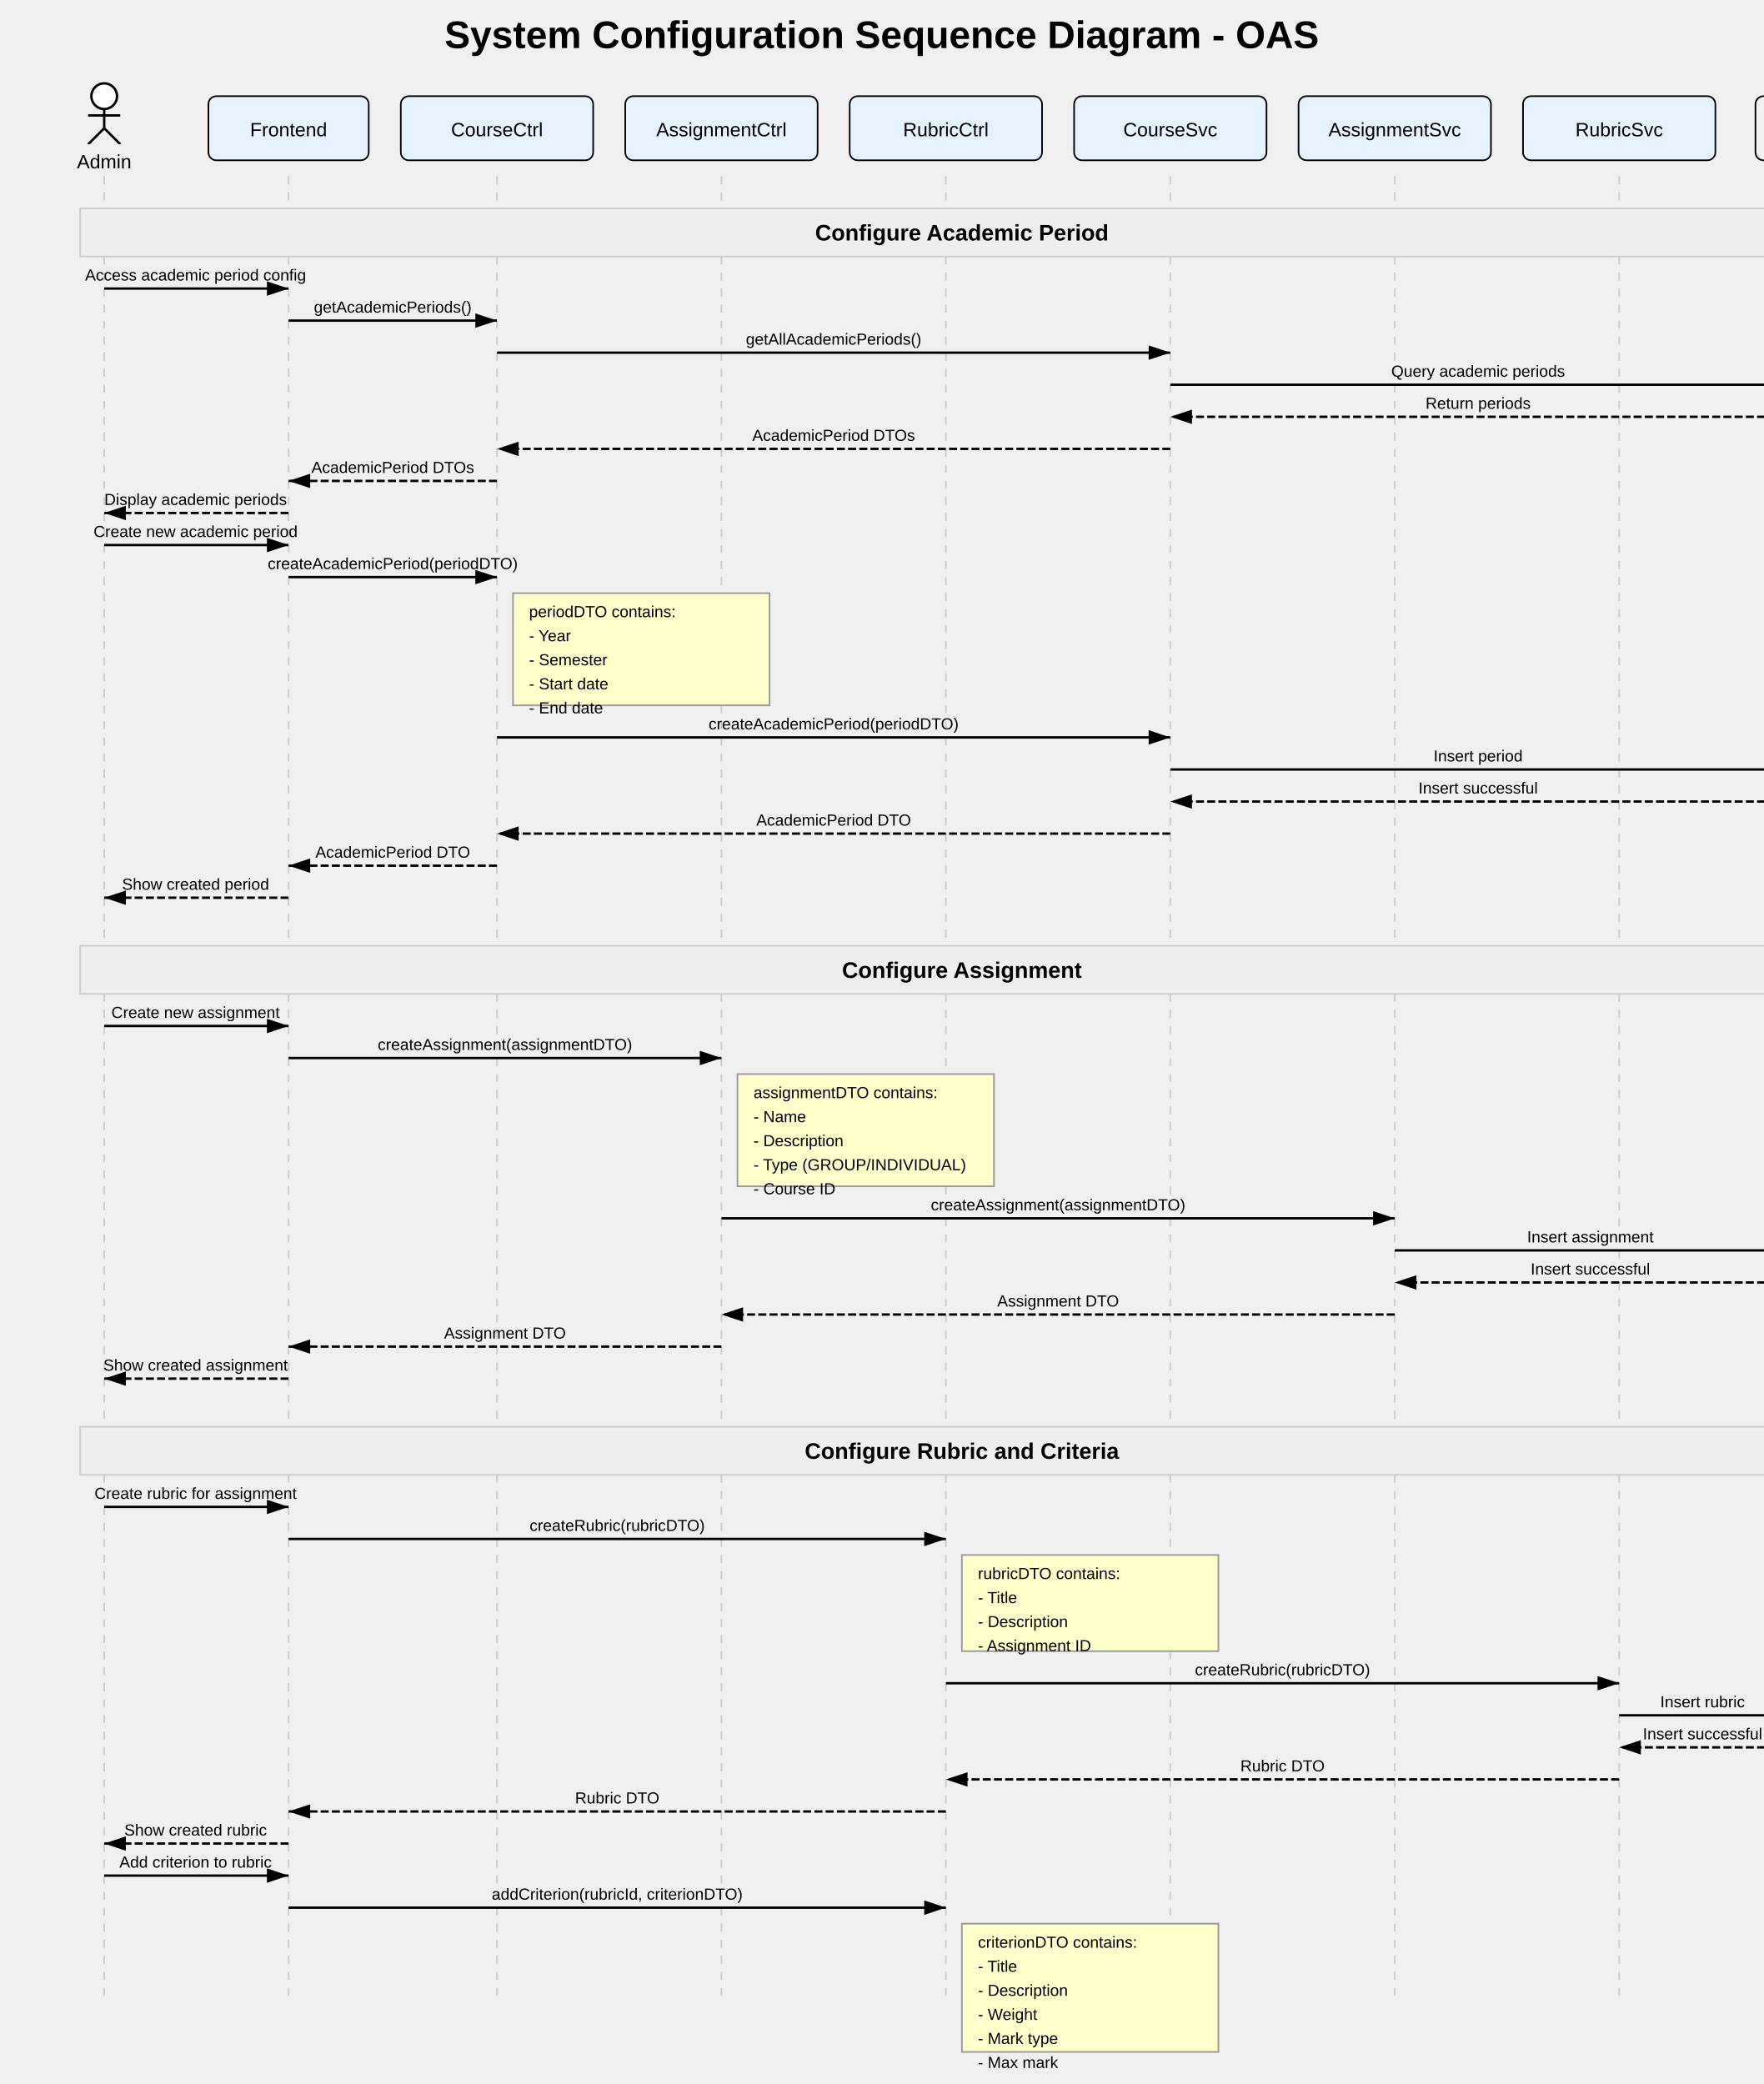
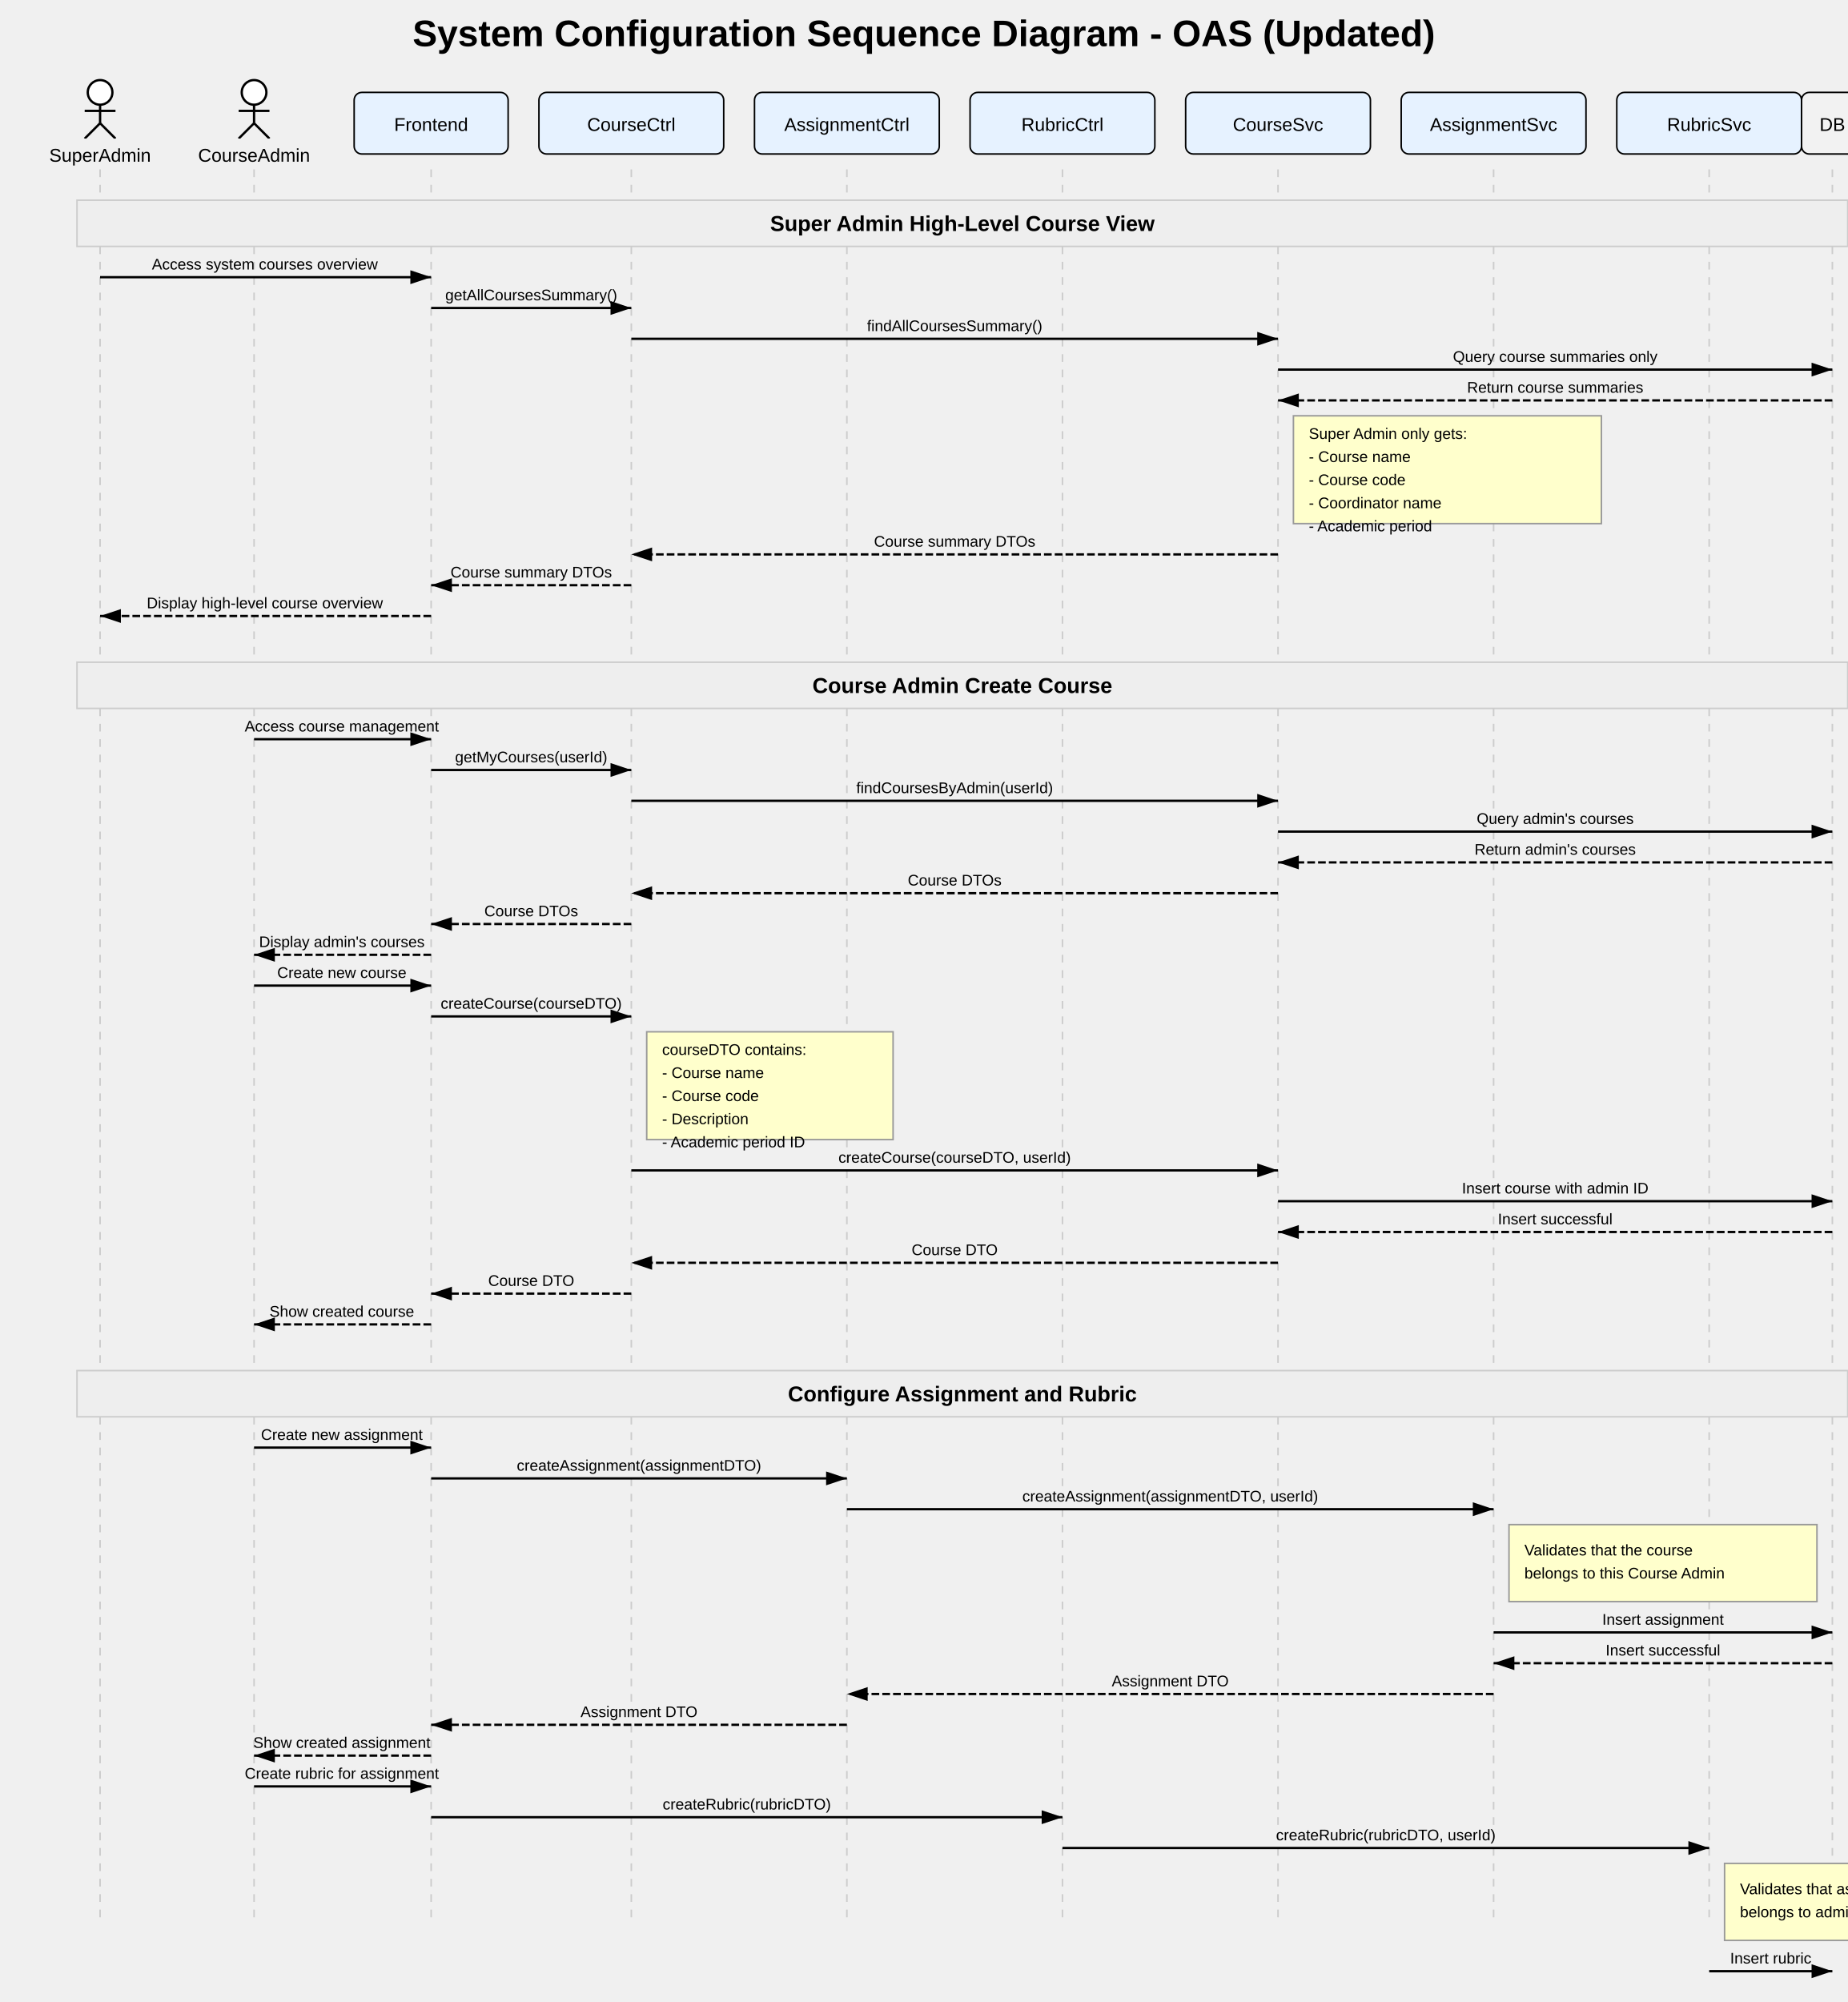
- <svg xmlns="http://www.w3.org/2000/svg" xmlns:xlink="http://www.w3.org/1999/xlink" viewBox="0 0 1100 1300">
-   <text x="550" y="30" font-family="Arial" font-size="24" text-anchor="middle" font-weight="bold">System Configuration Sequence Diagram - OAS</text>
+ <svg xmlns="http://www.w3.org/2000/svg" xmlns:xlink="http://www.w3.org/1999/xlink" viewBox="0 0 1200 1300">
+   <text x="600" y="30" font-family="Arial" font-size="24" text-anchor="middle" font-weight="bold">System Configuration Sequence Diagram - OAS (Updated)</text>
  <defs>
    <symbol id="actor" viewBox="0 0 30 40">
      <circle cx="15" cy="10" r="8" fill="white" stroke="black" stroke-width="1.5" />
      <line x1="15" y1="18" x2="15" y2="30" stroke="black" stroke-width="1.5" />
      <line x1="5" y1="22" x2="25" y2="22" stroke="black" stroke-width="1.5" />
      <line x1="15" y1="30" x2="5" y2="40" stroke="black" stroke-width="1.5" />
      <line x1="15" y1="30" x2="25" y2="40" stroke="black" stroke-width="1.5" />
    </symbol>
    <marker id="arrow" markerWidth="10" markerHeight="10" refX="9" refY="3" orient="auto" markerUnits="strokeWidth">
      <path d="M0,0 L0,6 L9,3 z" fill="#000" />
    </marker>
  </defs>
  <use x="50" y="50" width="30" height="40" xlink:href="#actor" />
-   <text x="65" y="105" font-family="Arial" font-size="12" text-anchor="middle">Admin</text>
-   <rect x="130" y="60" width="100" height="40" fill="#E6F2FF" stroke="#000000" rx="5" ry="5" />
-   <text x="180" y="85" font-family="Arial" font-size="12" text-anchor="middle">Frontend</text>
-   <rect x="250" y="60" width="120" height="40" fill="#E6F2FF" stroke="#000000" rx="5" ry="5" />
-   <text x="310" y="85" font-family="Arial" font-size="12" text-anchor="middle">CourseCtrl</text>
-   <rect x="390" y="60" width="120" height="40" fill="#E6F2FF" stroke="#000000" rx="5" ry="5" />
-   <text x="450" y="85" font-family="Arial" font-size="12" text-anchor="middle">AssignmentCtrl</text>
-   <rect x="530" y="60" width="120" height="40" fill="#E6F2FF" stroke="#000000" rx="5" ry="5" />
-   <text x="590" y="85" font-family="Arial" font-size="12" text-anchor="middle">RubricCtrl</text>
-   <rect x="670" y="60" width="120" height="40" fill="#E6F2FF" stroke="#000000" rx="5" ry="5" />
-   <text x="730" y="85" font-family="Arial" font-size="12" text-anchor="middle">CourseSvc</text>
-   <rect x="810" y="60" width="120" height="40" fill="#E6F2FF" stroke="#000000" rx="5" ry="5" />
-   <text x="870" y="85" font-family="Arial" font-size="12" text-anchor="middle">AssignmentSvc</text>
-   <rect x="950" y="60" width="120" height="40" fill="#E6F2FF" stroke="#000000" rx="5" ry="5" />
-   <text x="1010" y="85" font-family="Arial" font-size="12" text-anchor="middle">RubricSvc</text>
-   <rect x="1095" y="60" width="40" height="40" fill="#F2F2F2" stroke="#000000" rx="5" ry="5" />
-   <text x="1115" y="85" font-family="Arial" font-size="12" text-anchor="middle">DB</text>
+   <text x="65" y="105" font-family="Arial" font-size="12" text-anchor="middle">SuperAdmin</text>
+   <use x="150" y="50" width="30" height="40" xlink:href="#actor" />
+   <text x="165" y="105" font-family="Arial" font-size="12" text-anchor="middle">CourseAdmin</text>
+   <rect x="230" y="60" width="100" height="40" fill="#E6F2FF" stroke="#000000" rx="5" ry="5" />
+   <text x="280" y="85" font-family="Arial" font-size="12" text-anchor="middle">Frontend</text>
+   <rect x="350" y="60" width="120" height="40" fill="#E6F2FF" stroke="#000000" rx="5" ry="5" />
+   <text x="410" y="85" font-family="Arial" font-size="12" text-anchor="middle">CourseCtrl</text>
+   <rect x="490" y="60" width="120" height="40" fill="#E6F2FF" stroke="#000000" rx="5" ry="5" />
+   <text x="550" y="85" font-family="Arial" font-size="12" text-anchor="middle">AssignmentCtrl</text>
+   <rect x="630" y="60" width="120" height="40" fill="#E6F2FF" stroke="#000000" rx="5" ry="5" />
+   <text x="690" y="85" font-family="Arial" font-size="12" text-anchor="middle">RubricCtrl</text>
+   <rect x="770" y="60" width="120" height="40" fill="#E6F2FF" stroke="#000000" rx="5" ry="5" />
+   <text x="830" y="85" font-family="Arial" font-size="12" text-anchor="middle">CourseSvc</text>
+   <rect x="910" y="60" width="120" height="40" fill="#E6F2FF" stroke="#000000" rx="5" ry="5" />
+   <text x="970" y="85" font-family="Arial" font-size="12" text-anchor="middle">AssignmentSvc</text>
+   <rect x="1050" y="60" width="120" height="40" fill="#E6F2FF" stroke="#000000" rx="5" ry="5" />
+   <text x="1110" y="85" font-family="Arial" font-size="12" text-anchor="middle">RubricSvc</text>
+   <rect x="1170" y="60" width="40" height="40" fill="#F2F2F2" stroke="#000000" rx="5" ry="5" />
+   <text x="1190" y="85" font-family="Arial" font-size="12" text-anchor="middle">DB</text>
  <line x1="65" y1="110" x2="65" y2="1250" stroke="#CCCCCC" stroke-width="1" stroke-dasharray="5,5" />
-   <line x1="180" y1="110" x2="180" y2="1250" stroke="#CCCCCC" stroke-width="1" stroke-dasharray="5,5" />
-   <line x1="310" y1="110" x2="310" y2="1250" stroke="#CCCCCC" stroke-width="1" stroke-dasharray="5,5" />
-   <line x1="450" y1="110" x2="450" y2="1250" stroke="#CCCCCC" stroke-width="1" stroke-dasharray="5,5" />
-   <line x1="590" y1="110" x2="590" y2="1250" stroke="#CCCCCC" stroke-width="1" stroke-dasharray="5,5" />
-   <line x1="730" y1="110" x2="730" y2="1250" stroke="#CCCCCC" stroke-width="1" stroke-dasharray="5,5" />
-   <line x1="870" y1="110" x2="870" y2="1250" stroke="#CCCCCC" stroke-width="1" stroke-dasharray="5,5" />
-   <line x1="1010" y1="110" x2="1010" y2="1250" stroke="#CCCCCC" stroke-width="1" stroke-dasharray="5,5" />
-   <line x1="1115" y1="110" x2="1115" y2="1250" stroke="#CCCCCC" stroke-width="1" stroke-dasharray="5,5" />
-   <rect x="50" y="130" width="1100" height="30" fill="#EEEEEE" stroke="#CCCCCC" />
-   <text x="600" y="150" font-family="Arial" font-size="14" text-anchor="middle" font-weight="bold">Configure Academic Period</text>
-   <line x1="65" y1="180" x2="180" y2="180" stroke="#000000" stroke-width="1.5" marker-end="url(#arrow)" />
-   <text x="122" y="175" font-family="Arial" font-size="10" text-anchor="middle">Access academic period config</text>
-   <line x1="180" y1="200" x2="310" y2="200" stroke="#000000" stroke-width="1.5" marker-end="url(#arrow)" />
-   <text x="245" y="195" font-family="Arial" font-size="10" text-anchor="middle">getAcademicPeriods()</text>
-   <line x1="310" y1="220" x2="730" y2="220" stroke="#000000" stroke-width="1.5" marker-end="url(#arrow)" />
-   <text x="520" y="215" font-family="Arial" font-size="10" text-anchor="middle">getAllAcademicPeriods()</text>
-   <line x1="730" y1="240" x2="1115" y2="240" stroke="#000000" stroke-width="1.5" marker-end="url(#arrow)" />
-   <text x="922" y="235" font-family="Arial" font-size="10" text-anchor="middle">Query academic periods</text>
-   <line x1="1115" y1="260" x2="730" y2="260" stroke="#000000" stroke-width="1.5" stroke-dasharray="5,2" marker-end="url(#arrow)" />
-   <text x="922" y="255" font-family="Arial" font-size="10" text-anchor="middle">Return periods</text>
-   <line x1="730" y1="280" x2="310" y2="280" stroke="#000000" stroke-width="1.5" stroke-dasharray="5,2" marker-end="url(#arrow)" />
-   <text x="520" y="275" font-family="Arial" font-size="10" text-anchor="middle">AcademicPeriod DTOs</text>
-   <line x1="310" y1="300" x2="180" y2="300" stroke="#000000" stroke-width="1.5" stroke-dasharray="5,2" marker-end="url(#arrow)" />
-   <text x="245" y="295" font-family="Arial" font-size="10" text-anchor="middle">AcademicPeriod DTOs</text>
-   <line x1="180" y1="320" x2="65" y2="320" stroke="#000000" stroke-width="1.5" stroke-dasharray="5,2" marker-end="url(#arrow)" />
-   <text x="122" y="315" font-family="Arial" font-size="10" text-anchor="middle">Display academic periods</text>
-   <line x1="65" y1="340" x2="180" y2="340" stroke="#000000" stroke-width="1.5" marker-end="url(#arrow)" />
-   <text x="122" y="335" font-family="Arial" font-size="10" text-anchor="middle">Create new academic period</text>
-   <line x1="180" y1="360" x2="310" y2="360" stroke="#000000" stroke-width="1.5" marker-end="url(#arrow)" />
-   <text x="245" y="355" font-family="Arial" font-size="10" text-anchor="middle">createAcademicPeriod(periodDTO)</text>
-   <rect x="320" y="370" width="160" height="70" fill="#FFFFCC" stroke="#999999" />
-   <text x="330" y="385" font-family="Arial" font-size="10">periodDTO contains:</text>
-   <text x="330" y="400" font-family="Arial" font-size="10">- Year</text>
-   <text x="330" y="415" font-family="Arial" font-size="10">- Semester</text>
-   <text x="330" y="430" font-family="Arial" font-size="10">- Start date</text>
-   <text x="330" y="445" font-family="Arial" font-size="10">- End date</text>
-   <line x1="310" y1="460" x2="730" y2="460" stroke="#000000" stroke-width="1.5" marker-end="url(#arrow)" />
-   <text x="520" y="455" font-family="Arial" font-size="10" text-anchor="middle">createAcademicPeriod(periodDTO)</text>
-   <line x1="730" y1="480" x2="1115" y2="480" stroke="#000000" stroke-width="1.5" marker-end="url(#arrow)" />
-   <text x="922" y="475" font-family="Arial" font-size="10" text-anchor="middle">Insert period</text>
-   <line x1="1115" y1="500" x2="730" y2="500" stroke="#000000" stroke-width="1.5" stroke-dasharray="5,2" marker-end="url(#arrow)" />
-   <text x="922" y="495" font-family="Arial" font-size="10" text-anchor="middle">Insert successful</text>
-   <line x1="730" y1="520" x2="310" y2="520" stroke="#000000" stroke-width="1.5" stroke-dasharray="5,2" marker-end="url(#arrow)" />
-   <text x="520" y="515" font-family="Arial" font-size="10" text-anchor="middle">AcademicPeriod DTO</text>
-   <line x1="310" y1="540" x2="180" y2="540" stroke="#000000" stroke-width="1.5" stroke-dasharray="5,2" marker-end="url(#arrow)" />
-   <text x="245" y="535" font-family="Arial" font-size="10" text-anchor="middle">AcademicPeriod DTO</text>
-   <line x1="180" y1="560" x2="65" y2="560" stroke="#000000" stroke-width="1.5" stroke-dasharray="5,2" marker-end="url(#arrow)" />
-   <text x="122" y="555" font-family="Arial" font-size="10" text-anchor="middle">Show created period</text>
-   <rect x="50" y="590" width="1100" height="30" fill="#EEEEEE" stroke="#CCCCCC" />
-   <text x="600" y="610" font-family="Arial" font-size="14" text-anchor="middle" font-weight="bold">Configure Assignment</text>
-   <line x1="65" y1="640" x2="180" y2="640" stroke="#000000" stroke-width="1.5" marker-end="url(#arrow)" />
-   <text x="122" y="635" font-family="Arial" font-size="10" text-anchor="middle">Create new assignment</text>
-   <line x1="180" y1="660" x2="450" y2="660" stroke="#000000" stroke-width="1.5" marker-end="url(#arrow)" />
-   <text x="315" y="655" font-family="Arial" font-size="10" text-anchor="middle">createAssignment(assignmentDTO)</text>
-   <rect x="460" y="670" width="160" height="70" fill="#FFFFCC" stroke="#999999" />
-   <text x="470" y="685" font-family="Arial" font-size="10">assignmentDTO contains:</text>
-   <text x="470" y="700" font-family="Arial" font-size="10">- Name</text>
-   <text x="470" y="715" font-family="Arial" font-size="10">- Description</text>
-   <text x="470" y="730" font-family="Arial" font-size="10">- Type (GROUP/INDIVIDUAL)</text>
-   <text x="470" y="745" font-family="Arial" font-size="10">- Course ID</text>
-   <line x1="450" y1="760" x2="870" y2="760" stroke="#000000" stroke-width="1.5" marker-end="url(#arrow)" />
-   <text x="660" y="755" font-family="Arial" font-size="10" text-anchor="middle">createAssignment(assignmentDTO)</text>
-   <line x1="870" y1="780" x2="1115" y2="780" stroke="#000000" stroke-width="1.5" marker-end="url(#arrow)" />
-   <text x="992" y="775" font-family="Arial" font-size="10" text-anchor="middle">Insert assignment</text>
-   <line x1="1115" y1="800" x2="870" y2="800" stroke="#000000" stroke-width="1.5" stroke-dasharray="5,2" marker-end="url(#arrow)" />
-   <text x="992" y="795" font-family="Arial" font-size="10" text-anchor="middle">Insert successful</text>
-   <line x1="870" y1="820" x2="450" y2="820" stroke="#000000" stroke-width="1.5" stroke-dasharray="5,2" marker-end="url(#arrow)" />
-   <text x="660" y="815" font-family="Arial" font-size="10" text-anchor="middle">Assignment DTO</text>
-   <line x1="450" y1="840" x2="180" y2="840" stroke="#000000" stroke-width="1.5" stroke-dasharray="5,2" marker-end="url(#arrow)" />
-   <text x="315" y="835" font-family="Arial" font-size="10" text-anchor="middle">Assignment DTO</text>
-   <line x1="180" y1="860" x2="65" y2="860" stroke="#000000" stroke-width="1.5" stroke-dasharray="5,2" marker-end="url(#arrow)" />
-   <text x="122" y="855" font-family="Arial" font-size="10" text-anchor="middle">Show created assignment</text>
-   <rect x="50" y="890" width="1100" height="30" fill="#EEEEEE" stroke="#CCCCCC" />
-   <text x="600" y="910" font-family="Arial" font-size="14" text-anchor="middle" font-weight="bold">Configure Rubric and Criteria</text>
-   <line x1="65" y1="940" x2="180" y2="940" stroke="#000000" stroke-width="1.5" marker-end="url(#arrow)" />
-   <text x="122" y="935" font-family="Arial" font-size="10" text-anchor="middle">Create rubric for assignment</text>
-   <line x1="180" y1="960" x2="590" y2="960" stroke="#000000" stroke-width="1.5" marker-end="url(#arrow)" />
-   <text x="385" y="955" font-family="Arial" font-size="10" text-anchor="middle">createRubric(rubricDTO)</text>
-   <rect x="600" y="970" width="160" height="60" fill="#FFFFCC" stroke="#999999" />
-   <text x="610" y="985" font-family="Arial" font-size="10">rubricDTO contains:</text>
-   <text x="610" y="1000" font-family="Arial" font-size="10">- Title</text>
-   <text x="610" y="1015" font-family="Arial" font-size="10">- Description</text>
-   <text x="610" y="1030" font-family="Arial" font-size="10">- Assignment ID</text>
-   <line x1="590" y1="1050" x2="1010" y2="1050" stroke="#000000" stroke-width="1.5" marker-end="url(#arrow)" />
-   <text x="800" y="1045" font-family="Arial" font-size="10" text-anchor="middle">createRubric(rubricDTO)</text>
-   <line x1="1010" y1="1070" x2="1115" y2="1070" stroke="#000000" stroke-width="1.5" marker-end="url(#arrow)" />
-   <text x="1062" y="1065" font-family="Arial" font-size="10" text-anchor="middle">Insert rubric</text>
-   <line x1="1115" y1="1090" x2="1010" y2="1090" stroke="#000000" stroke-width="1.5" stroke-dasharray="5,2" marker-end="url(#arrow)" />
-   <text x="1062" y="1085" font-family="Arial" font-size="10" text-anchor="middle">Insert successful</text>
-   <line x1="1010" y1="1110" x2="590" y2="1110" stroke="#000000" stroke-width="1.5" stroke-dasharray="5,2" marker-end="url(#arrow)" />
-   <text x="800" y="1105" font-family="Arial" font-size="10" text-anchor="middle">Rubric DTO</text>
-   <line x1="590" y1="1130" x2="180" y2="1130" stroke="#000000" stroke-width="1.5" stroke-dasharray="5,2" marker-end="url(#arrow)" />
-   <text x="385" y="1125" font-family="Arial" font-size="10" text-anchor="middle">Rubric DTO</text>
-   <line x1="180" y1="1150" x2="65" y2="1150" stroke="#000000" stroke-width="1.5" stroke-dasharray="5,2" marker-end="url(#arrow)" />
-   <text x="122" y="1145" font-family="Arial" font-size="10" text-anchor="middle">Show created rubric</text>
-   <line x1="65" y1="1170" x2="180" y2="1170" stroke="#000000" stroke-width="1.5" marker-end="url(#arrow)" />
-   <text x="122" y="1165" font-family="Arial" font-size="10" text-anchor="middle">Add criterion to rubric</text>
-   <line x1="180" y1="1190" x2="590" y2="1190" stroke="#000000" stroke-width="1.5" marker-end="url(#arrow)" />
-   <text x="385" y="1185" font-family="Arial" font-size="10" text-anchor="middle">addCriterion(rubricId, criterionDTO)</text>
-   <rect x="600" y="1200" width="160" height="80" fill="#FFFFCC" stroke="#999999" />
-   <text x="610" y="1215" font-family="Arial" font-size="10">criterionDTO contains:</text>
-   <text x="610" y="1230" font-family="Arial" font-size="10">- Title</text>
-   <text x="610" y="1245" font-family="Arial" font-size="10">- Description</text>
-   <text x="610" y="1260" font-family="Arial" font-size="10">- Weight</text>
-   <text x="610" y="1275" font-family="Arial" font-size="10">- Mark type</text>
-   <text x="610" y="1290" font-family="Arial" font-size="10">- Max mark</text>
+   <line x1="165" y1="110" x2="165" y2="1250" stroke="#CCCCCC" stroke-width="1" stroke-dasharray="5,5" />
+   <line x1="280" y1="110" x2="280" y2="1250" stroke="#CCCCCC" stroke-width="1" stroke-dasharray="5,5" />
+   <line x1="410" y1="110" x2="410" y2="1250" stroke="#CCCCCC" stroke-width="1" stroke-dasharray="5,5" />
+   <line x1="550" y1="110" x2="550" y2="1250" stroke="#CCCCCC" stroke-width="1" stroke-dasharray="5,5" />
+   <line x1="690" y1="110" x2="690" y2="1250" stroke="#CCCCCC" stroke-width="1" stroke-dasharray="5,5" />
+   <line x1="830" y1="110" x2="830" y2="1250" stroke="#CCCCCC" stroke-width="1" stroke-dasharray="5,5" />
+   <line x1="970" y1="110" x2="970" y2="1250" stroke="#CCCCCC" stroke-width="1" stroke-dasharray="5,5" />
+   <line x1="1110" y1="110" x2="1110" y2="1250" stroke="#CCCCCC" stroke-width="1" stroke-dasharray="5,5" />
+   <line x1="1190" y1="110" x2="1190" y2="1250" stroke="#CCCCCC" stroke-width="1" stroke-dasharray="5,5" />
+   <rect x="50" y="130" width="1150" height="30" fill="#EEEEEE" stroke="#CCCCCC" />
+   <text x="625" y="150" font-family="Arial" font-size="14" text-anchor="middle" font-weight="bold">Super Admin High-Level Course View</text>
+   <line x1="65" y1="180" x2="280" y2="180" stroke="#000000" stroke-width="1.5" marker-end="url(#arrow)" />
+   <text x="172" y="175" font-family="Arial" font-size="10" text-anchor="middle">Access system courses overview</text>
+   <line x1="280" y1="200" x2="410" y2="200" stroke="#000000" stroke-width="1.5" marker-end="url(#arrow)" />
+   <text x="345" y="195" font-family="Arial" font-size="10" text-anchor="middle">getAllCoursesSummary()</text>
+   <line x1="410" y1="220" x2="830" y2="220" stroke="#000000" stroke-width="1.5" marker-end="url(#arrow)" />
+   <text x="620" y="215" font-family="Arial" font-size="10" text-anchor="middle">findAllCoursesSummary()</text>
+   <line x1="830" y1="240" x2="1190" y2="240" stroke="#000000" stroke-width="1.5" marker-end="url(#arrow)" />
+   <text x="1010" y="235" font-family="Arial" font-size="10" text-anchor="middle">Query course summaries only</text>
+   <line x1="1190" y1="260" x2="830" y2="260" stroke="#000000" stroke-width="1.5" stroke-dasharray="5,2" marker-end="url(#arrow)" />
+   <text x="1010" y="255" font-family="Arial" font-size="10" text-anchor="middle">Return course summaries</text>
+   <rect x="840" y="270" width="200" height="70" fill="#FFFFCC" stroke="#999999" />
+   <text x="850" y="285" font-family="Arial" font-size="10">Super Admin only gets:</text>
+   <text x="850" y="300" font-family="Arial" font-size="10">- Course name</text>
+   <text x="850" y="315" font-family="Arial" font-size="10">- Course code</text>
+   <text x="850" y="330" font-family="Arial" font-size="10">- Coordinator name</text>
+   <text x="850" y="345" font-family="Arial" font-size="10">- Academic period</text>
+   <line x1="830" y1="360" x2="410" y2="360" stroke="#000000" stroke-width="1.5" stroke-dasharray="5,2" marker-end="url(#arrow)" />
+   <text x="620" y="355" font-family="Arial" font-size="10" text-anchor="middle">Course summary DTOs</text>
+   <line x1="410" y1="380" x2="280" y2="380" stroke="#000000" stroke-width="1.5" stroke-dasharray="5,2" marker-end="url(#arrow)" />
+   <text x="345" y="375" font-family="Arial" font-size="10" text-anchor="middle">Course summary DTOs</text>
+   <line x1="280" y1="400" x2="65" y2="400" stroke="#000000" stroke-width="1.5" stroke-dasharray="5,2" marker-end="url(#arrow)" />
+   <text x="172" y="395" font-family="Arial" font-size="10" text-anchor="middle">Display high-level course overview</text>
+   <rect x="50" y="430" width="1150" height="30" fill="#EEEEEE" stroke="#CCCCCC" />
+   <text x="625" y="450" font-family="Arial" font-size="14" text-anchor="middle" font-weight="bold">Course Admin Create Course</text>
+   <line x1="165" y1="480" x2="280" y2="480" stroke="#000000" stroke-width="1.5" marker-end="url(#arrow)" />
+   <text x="222" y="475" font-family="Arial" font-size="10" text-anchor="middle">Access course management</text>
+   <line x1="280" y1="500" x2="410" y2="500" stroke="#000000" stroke-width="1.5" marker-end="url(#arrow)" />
+   <text x="345" y="495" font-family="Arial" font-size="10" text-anchor="middle">getMyCourses(userId)</text>
+   <line x1="410" y1="520" x2="830" y2="520" stroke="#000000" stroke-width="1.5" marker-end="url(#arrow)" />
+   <text x="620" y="515" font-family="Arial" font-size="10" text-anchor="middle">findCoursesByAdmin(userId)</text>
+   <line x1="830" y1="540" x2="1190" y2="540" stroke="#000000" stroke-width="1.5" marker-end="url(#arrow)" />
+   <text x="1010" y="535" font-family="Arial" font-size="10" text-anchor="middle">Query admin's courses</text>
+   <line x1="1190" y1="560" x2="830" y2="560" stroke="#000000" stroke-width="1.5" stroke-dasharray="5,2" marker-end="url(#arrow)" />
+   <text x="1010" y="555" font-family="Arial" font-size="10" text-anchor="middle">Return admin's courses</text>
+   <line x1="830" y1="580" x2="410" y2="580" stroke="#000000" stroke-width="1.5" stroke-dasharray="5,2" marker-end="url(#arrow)" />
+   <text x="620" y="575" font-family="Arial" font-size="10" text-anchor="middle">Course DTOs</text>
+   <line x1="410" y1="600" x2="280" y2="600" stroke="#000000" stroke-width="1.5" stroke-dasharray="5,2" marker-end="url(#arrow)" />
+   <text x="345" y="595" font-family="Arial" font-size="10" text-anchor="middle">Course DTOs</text>
+   <line x1="280" y1="620" x2="165" y2="620" stroke="#000000" stroke-width="1.5" stroke-dasharray="5,2" marker-end="url(#arrow)" />
+   <text x="222" y="615" font-family="Arial" font-size="10" text-anchor="middle">Display admin's courses</text>
+   <line x1="165" y1="640" x2="280" y2="640" stroke="#000000" stroke-width="1.5" marker-end="url(#arrow)" />
+   <text x="222" y="635" font-family="Arial" font-size="10" text-anchor="middle">Create new course</text>
+   <line x1="280" y1="660" x2="410" y2="660" stroke="#000000" stroke-width="1.5" marker-end="url(#arrow)" />
+   <text x="345" y="655" font-family="Arial" font-size="10" text-anchor="middle">createCourse(courseDTO)</text>
+   <rect x="420" y="670" width="160" height="70" fill="#FFFFCC" stroke="#999999" />
+   <text x="430" y="685" font-family="Arial" font-size="10">courseDTO contains:</text>
+   <text x="430" y="700" font-family="Arial" font-size="10">- Course name</text>
+   <text x="430" y="715" font-family="Arial" font-size="10">- Course code</text>
+   <text x="430" y="730" font-family="Arial" font-size="10">- Description</text>
+   <text x="430" y="745" font-family="Arial" font-size="10">- Academic period ID</text>
+   <line x1="410" y1="760" x2="830" y2="760" stroke="#000000" stroke-width="1.5" marker-end="url(#arrow)" />
+   <text x="620" y="755" font-family="Arial" font-size="10" text-anchor="middle">createCourse(courseDTO, userId)</text>
+   <line x1="830" y1="780" x2="1190" y2="780" stroke="#000000" stroke-width="1.5" marker-end="url(#arrow)" />
+   <text x="1010" y="775" font-family="Arial" font-size="10" text-anchor="middle">Insert course with admin ID</text>
+   <line x1="1190" y1="800" x2="830" y2="800" stroke="#000000" stroke-width="1.5" stroke-dasharray="5,2" marker-end="url(#arrow)" />
+   <text x="1010" y="795" font-family="Arial" font-size="10" text-anchor="middle">Insert successful</text>
+   <line x1="830" y1="820" x2="410" y2="820" stroke="#000000" stroke-width="1.5" stroke-dasharray="5,2" marker-end="url(#arrow)" />
+   <text x="620" y="815" font-family="Arial" font-size="10" text-anchor="middle">Course DTO</text>
+   <line x1="410" y1="840" x2="280" y2="840" stroke="#000000" stroke-width="1.5" stroke-dasharray="5,2" marker-end="url(#arrow)" />
+   <text x="345" y="835" font-family="Arial" font-size="10" text-anchor="middle">Course DTO</text>
+   <line x1="280" y1="860" x2="165" y2="860" stroke="#000000" stroke-width="1.5" stroke-dasharray="5,2" marker-end="url(#arrow)" />
+   <text x="222" y="855" font-family="Arial" font-size="10" text-anchor="middle">Show created course</text>
+   <rect x="50" y="890" width="1150" height="30" fill="#EEEEEE" stroke="#CCCCCC" />
+   <text x="625" y="910" font-family="Arial" font-size="14" text-anchor="middle" font-weight="bold">Configure Assignment and Rubric</text>
+   <line x1="165" y1="940" x2="280" y2="940" stroke="#000000" stroke-width="1.5" marker-end="url(#arrow)" />
+   <text x="222" y="935" font-family="Arial" font-size="10" text-anchor="middle">Create new assignment</text>
+   <line x1="280" y1="960" x2="550" y2="960" stroke="#000000" stroke-width="1.5" marker-end="url(#arrow)" />
+   <text x="415" y="955" font-family="Arial" font-size="10" text-anchor="middle">createAssignment(assignmentDTO)</text>
+   <line x1="550" y1="980" x2="970" y2="980" stroke="#000000" stroke-width="1.5" marker-end="url(#arrow)" />
+   <text x="760" y="975" font-family="Arial" font-size="10" text-anchor="middle">createAssignment(assignmentDTO, userId)</text>
+   <rect x="980" y="990" width="200" height="50" fill="#FFFFCC" stroke="#999999" />
+   <text x="990" y="1010" font-family="Arial" font-size="10">Validates that the course</text>
+   <text x="990" y="1025" font-family="Arial" font-size="10">belongs to this Course Admin</text>
+   <line x1="970" y1="1060" x2="1190" y2="1060" stroke="#000000" stroke-width="1.5" marker-end="url(#arrow)" />
+   <text x="1080" y="1055" font-family="Arial" font-size="10" text-anchor="middle">Insert assignment</text>
+   <line x1="1190" y1="1080" x2="970" y2="1080" stroke="#000000" stroke-width="1.5" stroke-dasharray="5,2" marker-end="url(#arrow)" />
+   <text x="1080" y="1075" font-family="Arial" font-size="10" text-anchor="middle">Insert successful</text>
+   <line x1="970" y1="1100" x2="550" y2="1100" stroke="#000000" stroke-width="1.5" stroke-dasharray="5,2" marker-end="url(#arrow)" />
+   <text x="760" y="1095" font-family="Arial" font-size="10" text-anchor="middle">Assignment DTO</text>
+   <line x1="550" y1="1120" x2="280" y2="1120" stroke="#000000" stroke-width="1.5" stroke-dasharray="5,2" marker-end="url(#arrow)" />
+   <text x="415" y="1115" font-family="Arial" font-size="10" text-anchor="middle">Assignment DTO</text>
+   <line x1="280" y1="1140" x2="165" y2="1140" stroke="#000000" stroke-width="1.5" stroke-dasharray="5,2" marker-end="url(#arrow)" />
+   <text x="222" y="1135" font-family="Arial" font-size="10" text-anchor="middle">Show created assignment</text>
+   <line x1="165" y1="1160" x2="280" y2="1160" stroke="#000000" stroke-width="1.5" marker-end="url(#arrow)" />
+   <text x="222" y="1155" font-family="Arial" font-size="10" text-anchor="middle">Create rubric for assignment</text>
+   <line x1="280" y1="1180" x2="690" y2="1180" stroke="#000000" stroke-width="1.5" marker-end="url(#arrow)" />
+   <text x="485" y="1175" font-family="Arial" font-size="10" text-anchor="middle">createRubric(rubricDTO)</text>
+   <line x1="690" y1="1200" x2="1110" y2="1200" stroke="#000000" stroke-width="1.5" marker-end="url(#arrow)" />
+   <text x="900" y="1195" font-family="Arial" font-size="10" text-anchor="middle">createRubric(rubricDTO, userId)</text>
+   <rect x="1120" y="1210" width="200" height="50" fill="#FFFFCC" stroke="#999999" />
+   <text x="1130" y="1230" font-family="Arial" font-size="10">Validates that assignment</text>
+   <text x="1130" y="1245" font-family="Arial" font-size="10">belongs to admin's course</text>
+   <line x1="1110" y1="1280" x2="1190" y2="1280" stroke="#000000" stroke-width="1.5" marker-end="url(#arrow)" />
+   <text x="1150" y="1275" font-family="Arial" font-size="10" text-anchor="middle">Insert rubric</text>
</svg>
